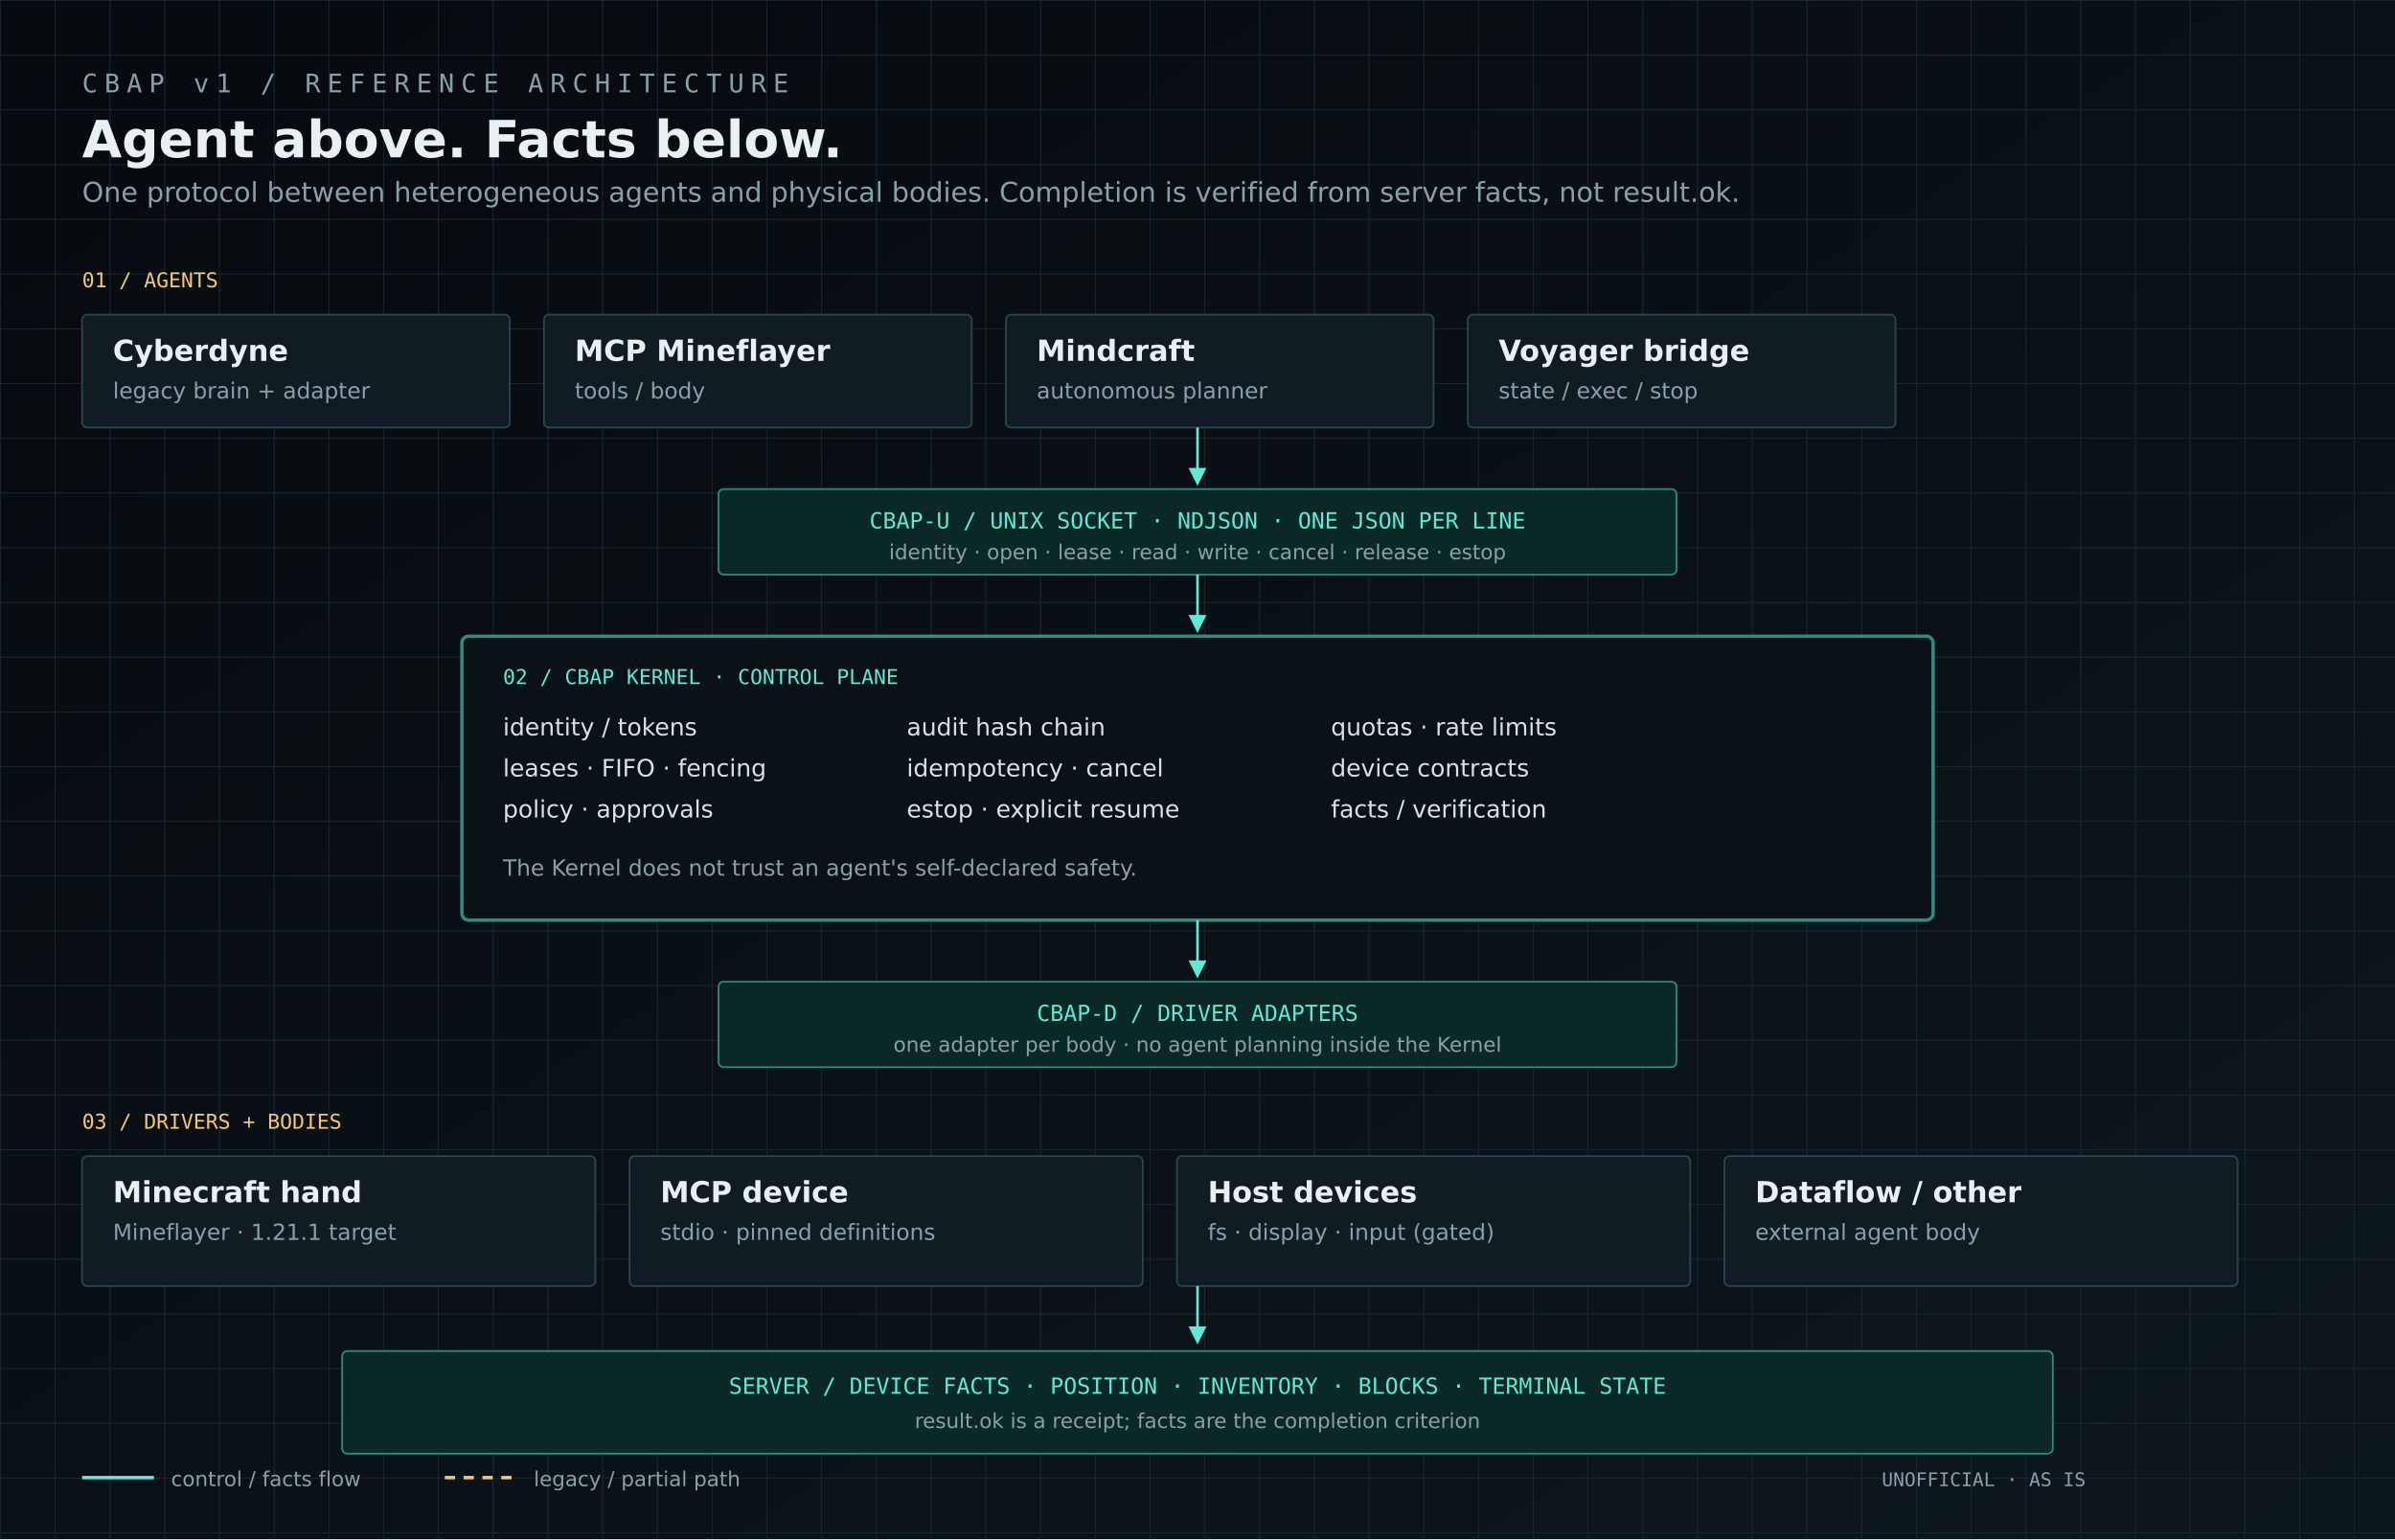
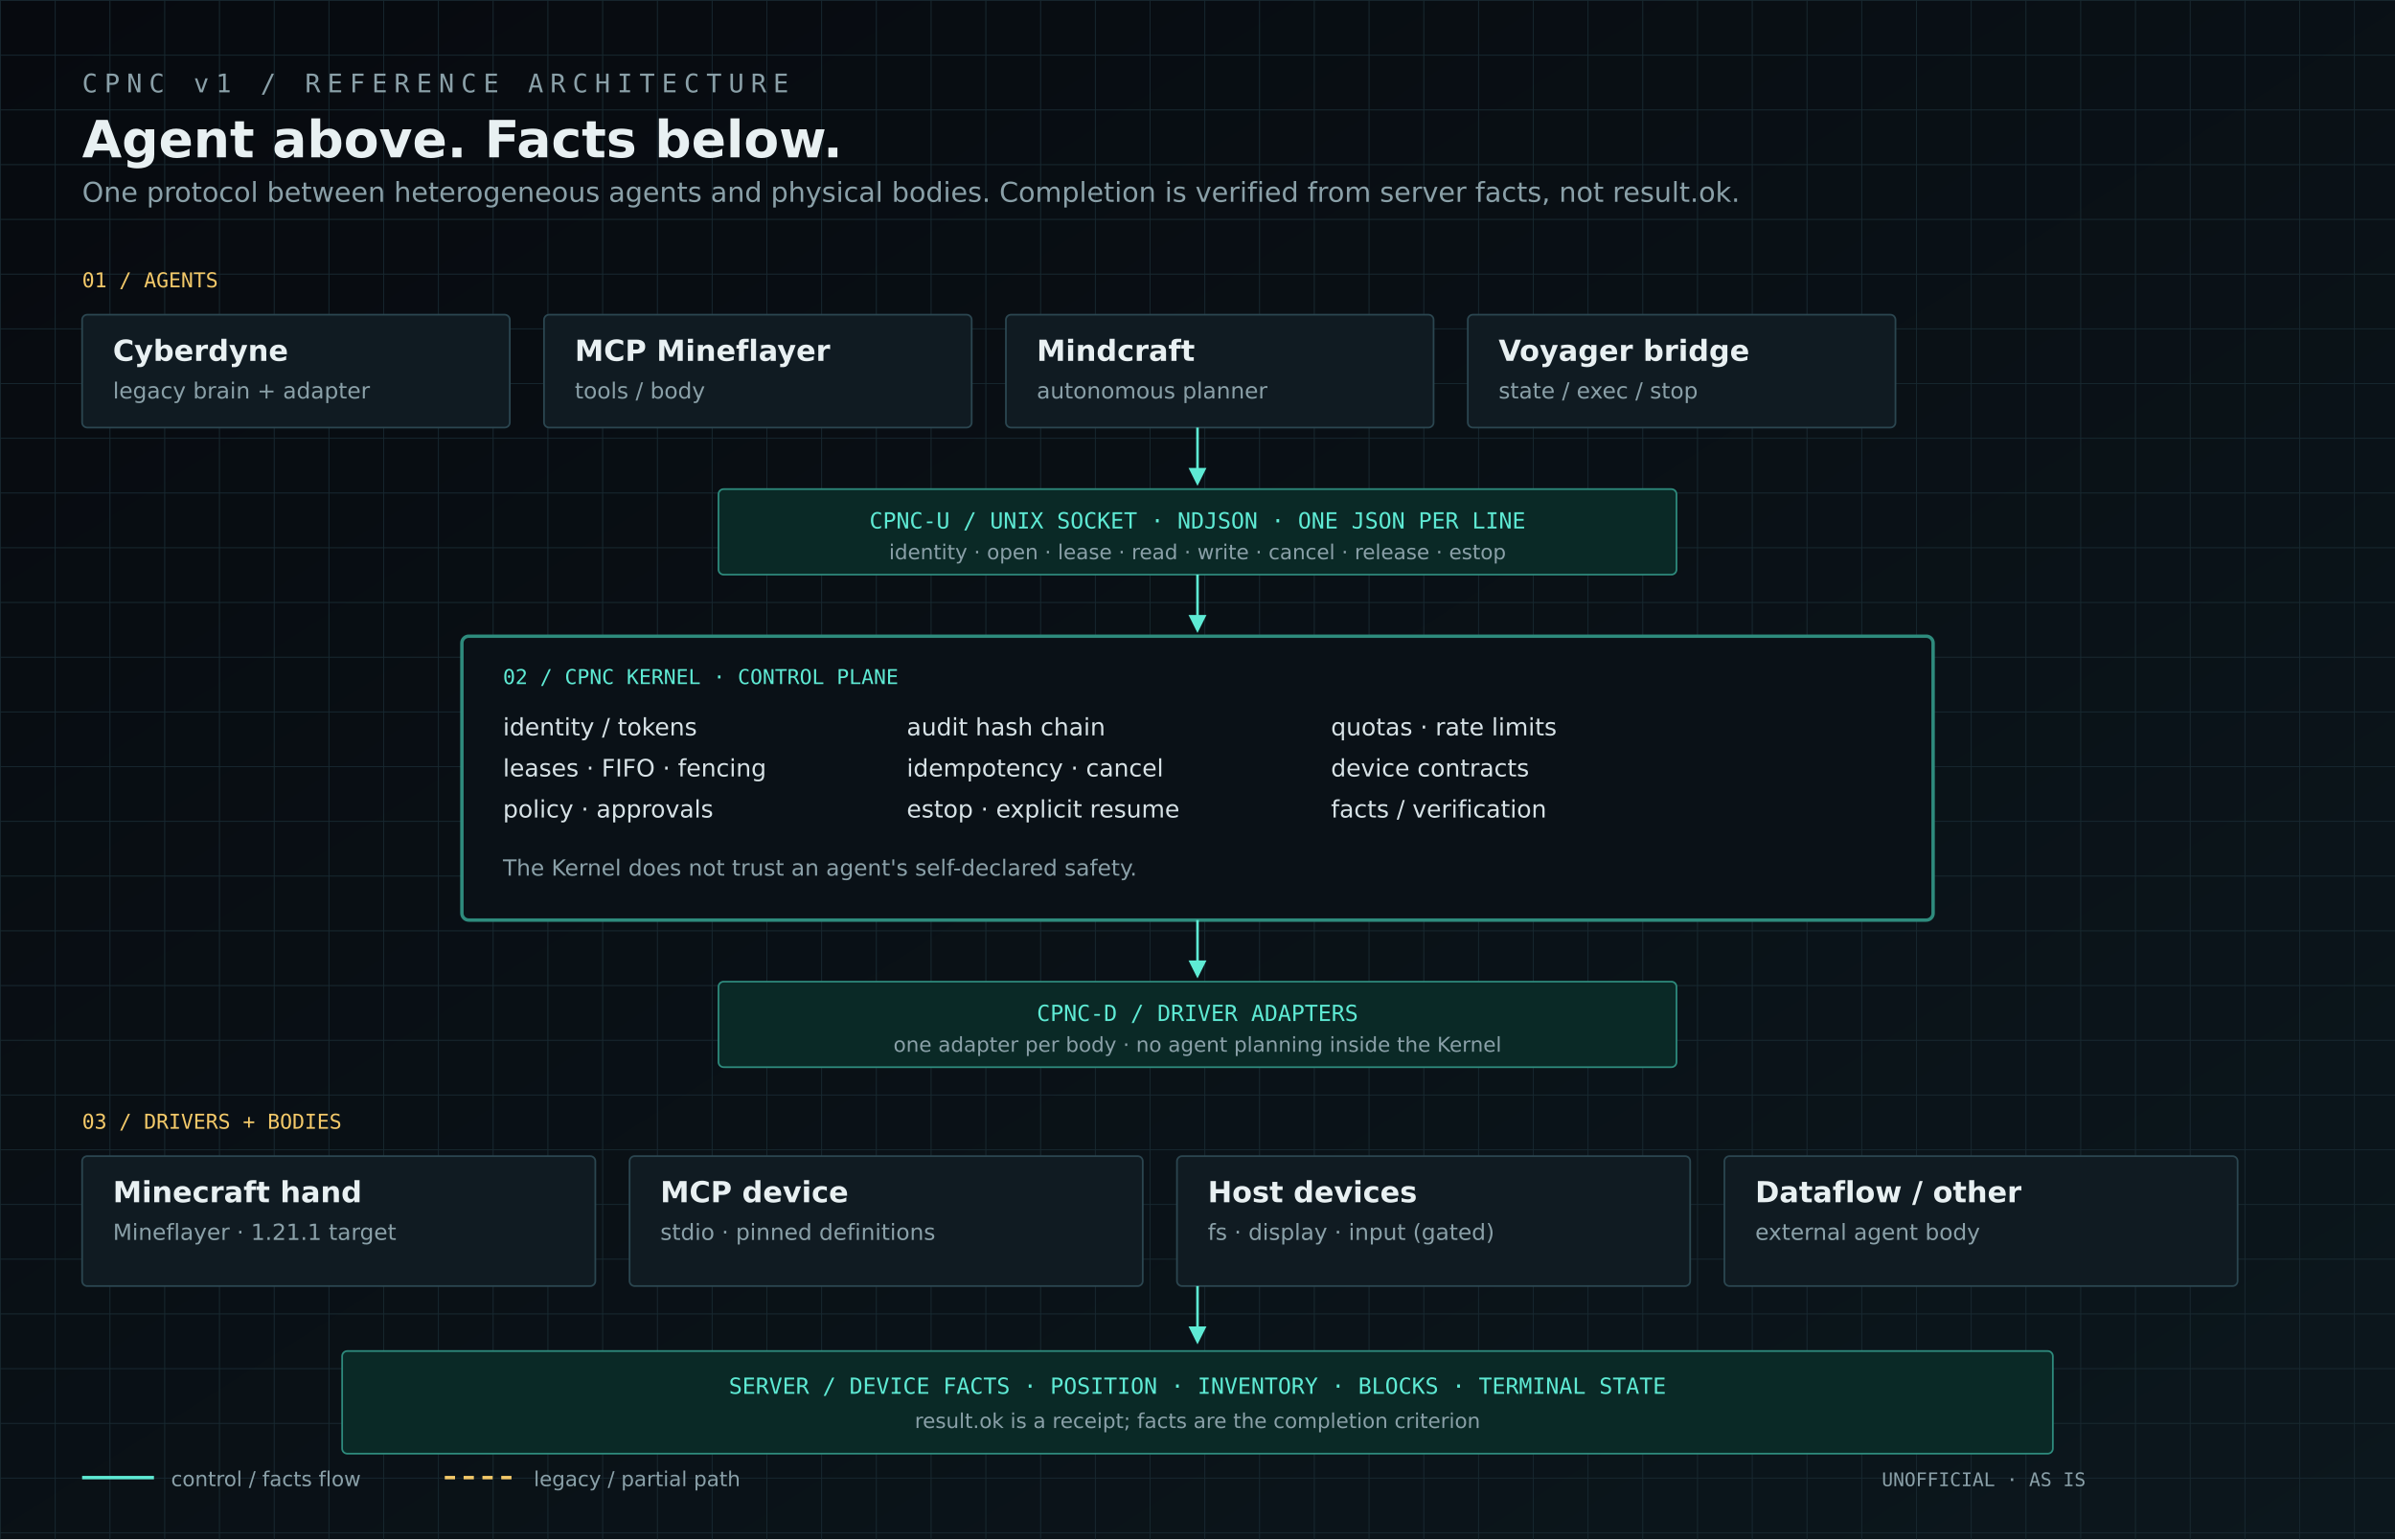
- <svg xmlns="http://www.w3.org/2000/svg" width="1400" height="900" viewBox="0 0 1400 900" role="img" aria-label="CBAP architecture: agents, CBAP-U, Kernel, CBAP-D, drivers, bodies and server facts">
+ <svg xmlns="http://www.w3.org/2000/svg" width="1400" height="900" viewBox="0 0 1400 900" role="img" aria-label="CPNC architecture: agents, CPNC-U, Kernel, CPNC-D, drivers, bodies and server facts">
  <defs>
    <linearGradient id="bg" x1="0" y1="0" x2="1" y2="1">
      <stop offset="0" stop-color="#070a0f" />
      <stop offset="1" stop-color="#0c171d" />
    </linearGradient>
    <pattern id="grid" width="32" height="32" patternUnits="userSpaceOnUse">
      <path d="M 32 0 L 0 0 0 32" fill="none" stroke="#172830" stroke-width="1" />
    </pattern>
    <marker id="arrow" viewBox="0 0 10 10" refX="8" refY="5" markerWidth="7" markerHeight="7" orient="auto-start-reverse">
      <path d="M 0 0 L 10 5 L 0 10 z" fill="#5eead4" />
    </marker>
    <marker id="arrow-gold" viewBox="0 0 10 10" refX="8" refY="5" markerWidth="7" markerHeight="7" orient="auto-start-reverse">
      <path d="M 0 0 L 10 5 L 0 10 z" fill="#f3c969" />
    </marker>
  </defs>
  <rect width="1400" height="900" fill="url(#bg)" />
  <rect width="1400" height="900" fill="url(#grid)" />
-   <text x="48" y="54" fill="#8aa0a8" font-family="DejaVu Sans Mono, monospace" font-size="15" letter-spacing="4">CBAP v1 / REFERENCE ARCHITECTURE</text>
+   <text x="48" y="54" fill="#8aa0a8" font-family="DejaVu Sans Mono, monospace" font-size="15" letter-spacing="4">CPNC v1 / REFERENCE ARCHITECTURE</text>
  <text x="48" y="92" fill="#e8f0f2" font-family="DejaVu Sans, sans-serif" font-size="30" font-weight="700">Agent above. Facts below.</text>
  <text x="48" y="118" fill="#8aa0a8" font-family="DejaVu Sans, sans-serif" font-size="16">One protocol between heterogeneous agents and physical bodies. Completion is verified from server facts, not result.ok.</text>
  <text x="48" y="168" fill="#f3c969" font-family="DejaVu Sans Mono, monospace" font-size="12">01 / AGENTS</text>
  <g font-family="DejaVu Sans, sans-serif">
    <rect x="48" y="184" width="250" height="66" rx="3" fill="#101b22" stroke="#2b4650" />
    <text x="66" y="211" fill="#e8f0f2" font-size="17" font-weight="700">Cyberdyne</text>
    <text x="66" y="233" fill="#8aa0a8" font-size="13">legacy brain + adapter</text>
    <rect x="318" y="184" width="250" height="66" rx="3" fill="#101b22" stroke="#2b4650" />
    <text x="336" y="211" fill="#e8f0f2" font-size="17" font-weight="700">MCP Mineflayer</text>
    <text x="336" y="233" fill="#8aa0a8" font-size="13">tools / body</text>
    <rect x="588" y="184" width="250" height="66" rx="3" fill="#101b22" stroke="#2b4650" />
    <text x="606" y="211" fill="#e8f0f2" font-size="17" font-weight="700">Mindcraft</text>
    <text x="606" y="233" fill="#8aa0a8" font-size="13">autonomous planner</text>
    <rect x="858" y="184" width="250" height="66" rx="3" fill="#101b22" stroke="#2b4650" />
    <text x="876" y="211" fill="#e8f0f2" font-size="17" font-weight="700">Voyager bridge</text>
    <text x="876" y="233" fill="#8aa0a8" font-size="13">state / exec / stop</text>
  </g>
  <line x1="700" y1="250" x2="700" y2="282" stroke="#5eead4" stroke-width="1.5" marker-end="url(#arrow)" />
  <rect x="420" y="286" width="560" height="50" rx="3" fill="#0a2926" stroke="#2e8b7d" />
-   <text x="700" y="309" text-anchor="middle" fill="#5eead4" font-family="DejaVu Sans Mono, monospace" font-size="13">CBAP-U / UNIX SOCKET · NDJSON · ONE JSON PER LINE</text>
+   <text x="700" y="309" text-anchor="middle" fill="#5eead4" font-family="DejaVu Sans Mono, monospace" font-size="13">CPNC-U / UNIX SOCKET · NDJSON · ONE JSON PER LINE</text>
  <text x="700" y="327" text-anchor="middle" fill="#8aa0a8" font-family="DejaVu Sans, sans-serif" font-size="12">identity · open · lease · read · write · cancel · release · estop</text>
  <line x1="700" y1="336" x2="700" y2="368" stroke="#5eead4" stroke-width="1.5" marker-end="url(#arrow)" />
  <rect x="270" y="372" width="860" height="166" rx="4" fill="#0a1117" stroke="#2e8b7d" stroke-width="2" />
-   <text x="294" y="400" fill="#5eead4" font-family="DejaVu Sans Mono, monospace" font-size="12">02 / CBAP KERNEL · CONTROL PLANE</text>
+   <text x="294" y="400" fill="#5eead4" font-family="DejaVu Sans Mono, monospace" font-size="12">02 / CPNC KERNEL · CONTROL PLANE</text>
  <g font-family="DejaVu Sans, sans-serif" font-size="14" fill="#d7e2e6">
    <text x="294" y="430">identity / tokens</text>
    <text x="294" y="454">leases · FIFO · fencing</text>
    <text x="294" y="478">policy · approvals</text>
    <text x="530" y="430">audit hash chain</text>
    <text x="530" y="454">idempotency · cancel</text>
    <text x="530" y="478">estop · explicit resume</text>
    <text x="778" y="430">quotas · rate limits</text>
    <text x="778" y="454">device contracts</text>
    <text x="778" y="478">facts / verification</text>
  </g>
  <text x="294" y="512" fill="#8aa0a8" font-family="DejaVu Sans, sans-serif" font-size="13">The Kernel does not trust an agent's self-declared safety.</text>
  <line x1="700" y1="538" x2="700" y2="570" stroke="#5eead4" stroke-width="1.5" marker-end="url(#arrow)" />
  <rect x="420" y="574" width="560" height="50" rx="3" fill="#0a2926" stroke="#2e8b7d" />
-   <text x="700" y="597" text-anchor="middle" fill="#5eead4" font-family="DejaVu Sans Mono, monospace" font-size="13">CBAP-D / DRIVER ADAPTERS</text>
+   <text x="700" y="597" text-anchor="middle" fill="#5eead4" font-family="DejaVu Sans Mono, monospace" font-size="13">CPNC-D / DRIVER ADAPTERS</text>
  <text x="700" y="615" text-anchor="middle" fill="#8aa0a8" font-family="DejaVu Sans, sans-serif" font-size="12">one adapter per body · no agent planning inside the Kernel</text>
  <text x="48" y="660" fill="#f3c969" font-family="DejaVu Sans Mono, monospace" font-size="12">03 / DRIVERS + BODIES</text>
  <g font-family="DejaVu Sans, sans-serif">
    <rect x="48" y="676" width="300" height="76" rx="3" fill="#101b22" stroke="#2b4650" />
    <text x="66" y="703" fill="#e8f0f2" font-size="17" font-weight="700">Minecraft hand</text>
    <text x="66" y="725" fill="#8aa0a8" font-size="13">Mineflayer · 1.21.1 target</text>
    <rect x="368" y="676" width="300" height="76" rx="3" fill="#101b22" stroke="#2b4650" />
    <text x="386" y="703" fill="#e8f0f2" font-size="17" font-weight="700">MCP device</text>
    <text x="386" y="725" fill="#8aa0a8" font-size="13">stdio · pinned definitions</text>
    <rect x="688" y="676" width="300" height="76" rx="3" fill="#101b22" stroke="#2b4650" />
    <text x="706" y="703" fill="#e8f0f2" font-size="17" font-weight="700">Host devices</text>
    <text x="706" y="725" fill="#8aa0a8" font-size="13">fs · display · input (gated)</text>
    <rect x="1008" y="676" width="300" height="76" rx="3" fill="#101b22" stroke="#2b4650" />
    <text x="1026" y="703" fill="#e8f0f2" font-size="17" font-weight="700">Dataflow / other</text>
    <text x="1026" y="725" fill="#8aa0a8" font-size="13">external agent body</text>
  </g>
  <line x1="700" y1="752" x2="700" y2="784" stroke="#5eead4" stroke-width="1.5" marker-end="url(#arrow)" />
  <rect x="200" y="790" width="1000" height="60" rx="3" fill="#0a2926" stroke="#2e8b7d" />
  <text x="700" y="815" text-anchor="middle" fill="#5eead4" font-family="DejaVu Sans Mono, monospace" font-size="13">SERVER / DEVICE FACTS · POSITION · INVENTORY · BLOCKS · TERMINAL STATE</text>
  <text x="700" y="835" text-anchor="middle" fill="#8aa0a8" font-family="DejaVu Sans, sans-serif" font-size="12">result.ok is a receipt; facts are the completion criterion</text>
  <line x1="48" y1="864" x2="90" y2="864" stroke="#5eead4" stroke-width="2" />
  <text x="100" y="869" fill="#8aa0a8" font-family="DejaVu Sans, sans-serif" font-size="12">control / facts flow</text>
  <line x1="260" y1="864" x2="302" y2="864" stroke="#f3c969" stroke-width="2" stroke-dasharray="6 5" />
  <text x="312" y="869" fill="#8aa0a8" font-family="DejaVu Sans, sans-serif" font-size="12">legacy / partial path</text>
  <text x="1100" y="869" fill="#8aa0a8" font-family="DejaVu Sans Mono, monospace" font-size="11">UNOFFICIAL · AS IS</text>
</svg>
